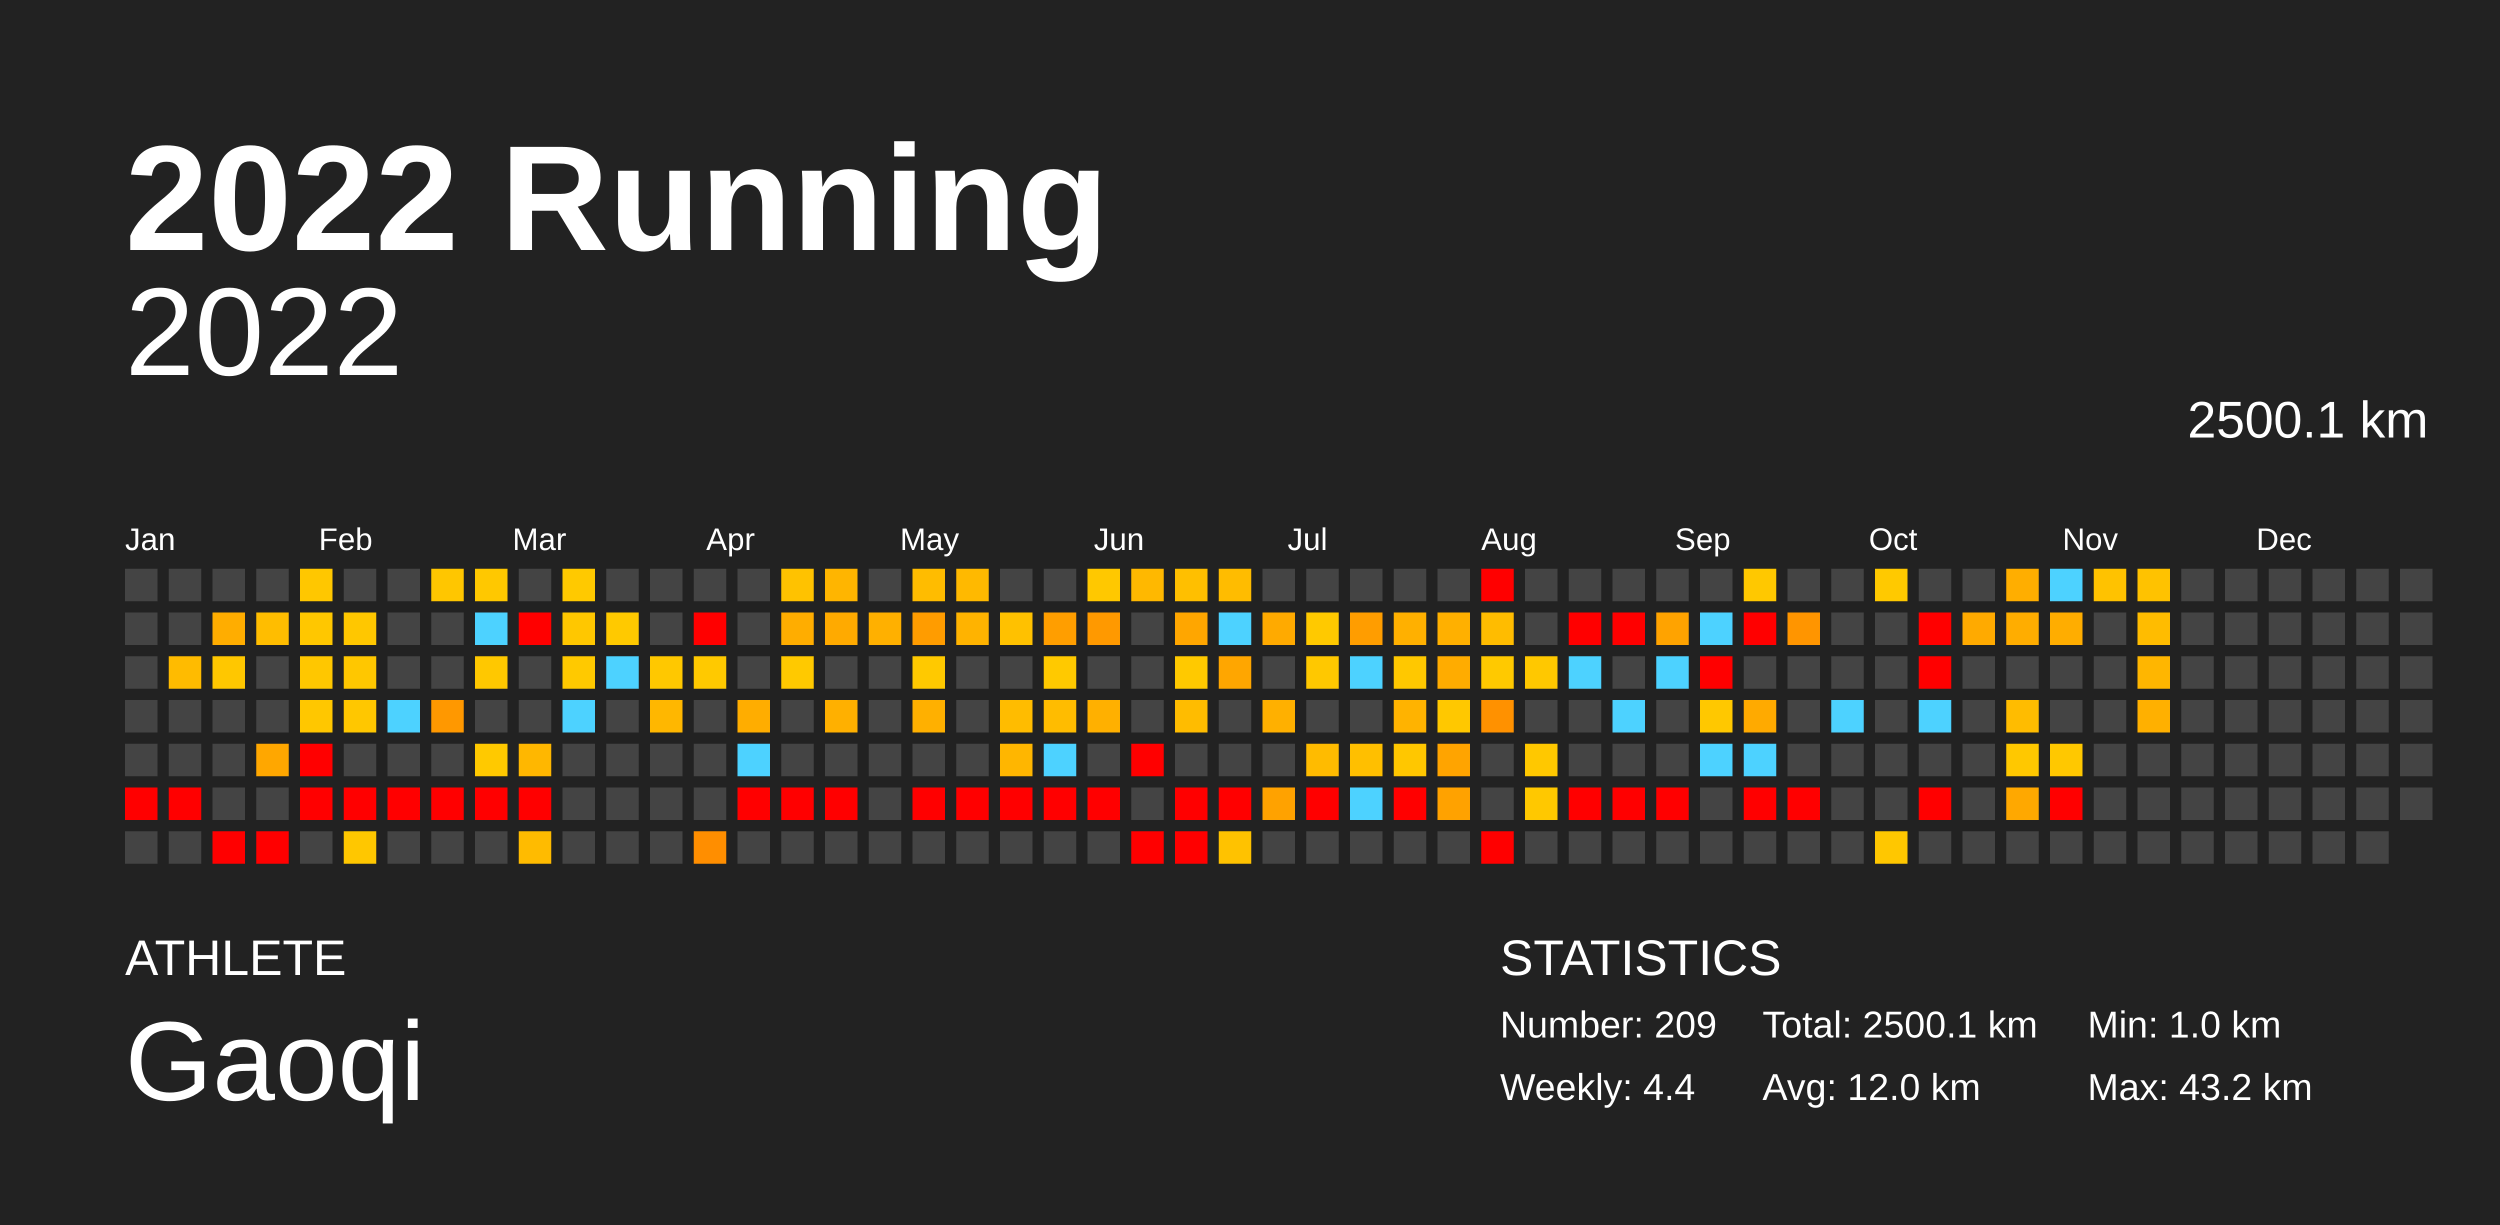
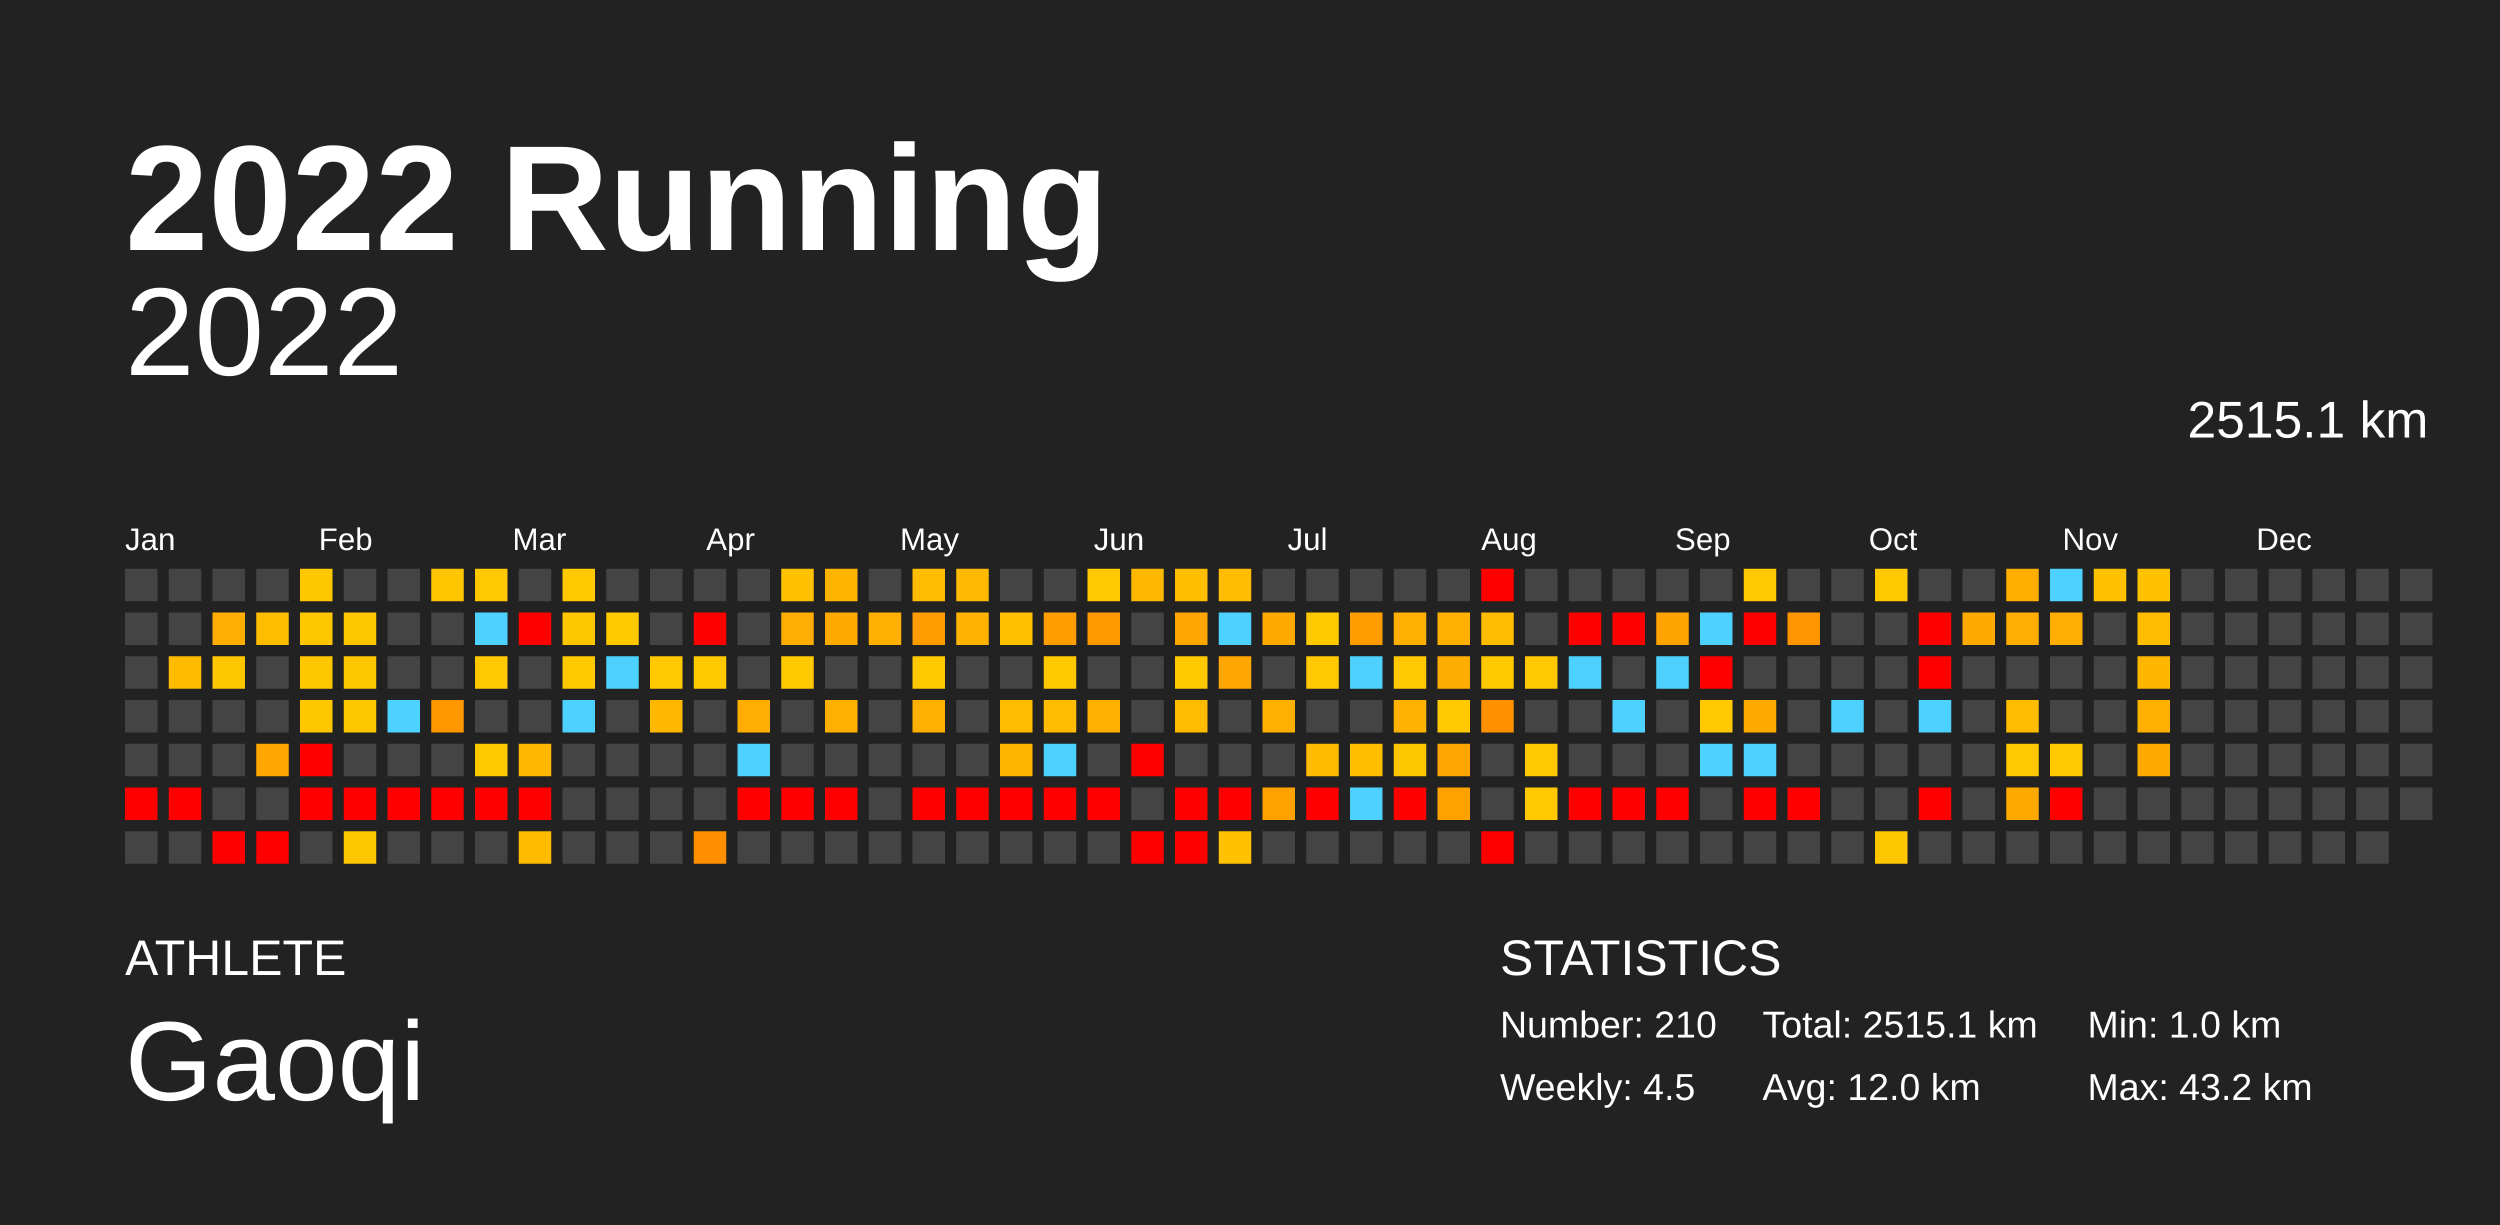
<svg xmlns="http://www.w3.org/2000/svg" baseProfile="full" height="98mm" version="1.1" viewBox="0,0,200,98" width="200mm">
  <defs />
  <rect fill="#222222" height="98" width="200" x="0" y="0" />
  <text fill="#FFFFFF" style="font-size:12px; font-family:Arial; font-weight:bold;" x="10" y="20">2022 Running</text>
  <text fill="#FFFFFF" style="font-size:4px; font-family:Arial" x="10" y="78">ATHLETE</text>
  <text fill="#FFFFFF" style="font-size:9px; font-family:Arial" x="10" y="88">Gaoqi</text>
  <text fill="#FFFFFF" style="font-size:4px; font-family:Arial" x="120" y="78">STATISTICS</text>
-   <text fill="#FFFFFF" style="font-size:3px; font-family:Arial" x="120" y="83">Number: 209</text>
-   <text fill="#FFFFFF" style="font-size:3px; font-family:Arial" x="120" y="88">Weekly: 4.4</text>
-   <text fill="#FFFFFF" style="font-size:3px; font-family:Arial" x="141" y="83">Total: 2500.1 km</text>
+   <text fill="#FFFFFF" style="font-size:3px; font-family:Arial" x="120" y="83">Number: 210</text>
+   <text fill="#FFFFFF" style="font-size:3px; font-family:Arial" x="120" y="88">Weekly: 4.5</text>
+   <text fill="#FFFFFF" style="font-size:3px; font-family:Arial" x="141" y="83">Total: 2515.1 km</text>
  <text fill="#FFFFFF" style="font-size:3px; font-family:Arial" x="141" y="88">Avg: 12.0 km</text>
  <text fill="#FFFFFF" style="font-size:3px; font-family:Arial" x="167" y="83">Min: 1.0 km</text>
  <text fill="#FFFFFF" style="font-size:3px; font-family:Arial" x="167" y="88">Max: 43.2 km</text>
  <text alignment-baseline="hanging" fill="#FFFFFF" style="font-size:10.0px; font-family:Arial;" x="10" y="30">2022</text>
-   <text alignment-baseline="hanging" fill="#FFFFFF" style="font-size:4.125px; font-family:Arial;" x="175" y="35">2500.1 km</text>
+   <text alignment-baseline="hanging" fill="#FFFFFF" style="font-size:4.125px; font-family:Arial;" x="175" y="35">2515.1 km</text>
  <text fill="#FFFFFF" style="font-size:2.5px; font-family:Arial" x="10.0" y="44">Jan</text>
  <text fill="#FFFFFF" style="font-size:2.5px; font-family:Arial" x="25.5" y="44">Feb</text>
  <text fill="#FFFFFF" style="font-size:2.5px; font-family:Arial" x="41.0" y="44">Mar</text>
  <text fill="#FFFFFF" style="font-size:2.5px; font-family:Arial" x="56.5" y="44">Apr</text>
  <text fill="#FFFFFF" style="font-size:2.5px; font-family:Arial" x="72.0" y="44">May</text>
  <text fill="#FFFFFF" style="font-size:2.5px; font-family:Arial" x="87.5" y="44">Jun</text>
  <text fill="#FFFFFF" style="font-size:2.5px; font-family:Arial" x="103.0" y="44">Jul</text>
  <text fill="#FFFFFF" style="font-size:2.5px; font-family:Arial" x="118.5" y="44">Aug</text>
  <text fill="#FFFFFF" style="font-size:2.5px; font-family:Arial" x="134.0" y="44">Sep</text>
  <text fill="#FFFFFF" style="font-size:2.5px; font-family:Arial" x="149.5" y="44">Oct</text>
  <text fill="#FFFFFF" style="font-size:2.5px; font-family:Arial" x="165.0" y="44">Nov</text>
  <text fill="#FFFFFF" style="font-size:2.5px; font-family:Arial" x="180.5" y="44">Dec</text>
  <rect fill="#444444" height="2.6" width="2.6" x="10.0" y="45.5" />
  <rect fill="#444444" height="2.6" width="2.6" x="10.0" y="49.0" />
  <rect fill="#444444" height="2.6" width="2.6" x="10.0" y="52.5" />
  <rect fill="#444444" height="2.6" width="2.6" x="10.0" y="56.0" />
  <rect fill="#444444" height="2.6" width="2.6" x="10.0" y="59.5" />
  <rect fill="red" height="2.6" width="2.6" x="10.0" y="63.0" />
  <rect fill="#444444" height="2.6" width="2.6" x="10.0" y="66.5" />
  <rect fill="#444444" height="2.6" width="2.6" x="13.5" y="45.5" />
  <rect fill="#444444" height="2.6" width="2.6" x="13.5" y="49.0" />
  <rect fill="#ffbb00" height="2.6" width="2.6" x="13.5" y="52.5" />
  <rect fill="#444444" height="2.6" width="2.6" x="13.5" y="56.0" />
  <rect fill="#444444" height="2.6" width="2.6" x="13.5" y="59.5" />
  <rect fill="red" height="2.6" width="2.6" x="13.5" y="63.0" />
  <rect fill="#444444" height="2.6" width="2.6" x="13.5" y="66.5" />
  <rect fill="#444444" height="2.6" width="2.6" x="17.0" y="45.5" />
  <rect fill="#ffad00" height="2.6" width="2.6" x="17.0" y="49.0" />
  <rect fill="#ffc700" height="2.6" width="2.6" x="17.0" y="52.5" />
  <rect fill="#444444" height="2.6" width="2.6" x="17.0" y="56.0" />
  <rect fill="#444444" height="2.6" width="2.6" x="17.0" y="59.5" />
  <rect fill="#444444" height="2.6" width="2.6" x="17.0" y="63.0" />
  <rect fill="red" height="2.6" width="2.6" x="17.0" y="66.5" />
  <rect fill="#444444" height="2.6" width="2.6" x="20.5" y="45.5" />
  <rect fill="#ffbd00" height="2.6" width="2.6" x="20.5" y="49.0" />
  <rect fill="#444444" height="2.6" width="2.6" x="20.5" y="52.5" />
  <rect fill="#444444" height="2.6" width="2.6" x="20.5" y="56.0" />
  <rect fill="#ffa700" height="2.6" width="2.6" x="20.5" y="59.5" />
  <rect fill="#444444" height="2.6" width="2.6" x="20.5" y="63.0" />
  <rect fill="red" height="2.6" width="2.6" x="20.5" y="66.5" />
  <rect fill="#ffc700" height="2.6" width="2.6" x="24.0" y="45.5" />
  <rect fill="#ffc700" height="2.6" width="2.6" x="24.0" y="49.0" />
  <rect fill="#ffc700" height="2.6" width="2.6" x="24.0" y="52.5" />
  <rect fill="#ffc700" height="2.6" width="2.6" x="24.0" y="56.0" />
  <rect fill="red" height="2.6" width="2.6" x="24.0" y="59.5" />
  <rect fill="red" height="2.6" width="2.6" x="24.0" y="63.0" />
  <rect fill="#444444" height="2.6" width="2.6" x="24.0" y="66.5" />
  <rect fill="#444444" height="2.6" width="2.6" x="27.5" y="45.5" />
  <rect fill="#ffc700" height="2.6" width="2.6" x="27.5" y="49.0" />
  <rect fill="#ffc700" height="2.6" width="2.6" x="27.5" y="52.5" />
  <rect fill="#ffc700" height="2.6" width="2.6" x="27.5" y="56.0" />
  <rect fill="#444444" height="2.6" width="2.6" x="27.5" y="59.5" />
  <rect fill="red" height="2.6" width="2.6" x="27.5" y="63.0" />
  <rect fill="#ffc700" height="2.6" width="2.6" x="27.5" y="66.5" />
  <rect fill="#444444" height="2.6" width="2.6" x="31.0" y="45.5" />
  <rect fill="#444444" height="2.6" width="2.6" x="31.0" y="49.0" />
  <rect fill="#444444" height="2.6" width="2.6" x="31.0" y="52.5" />
  <rect fill="#4dd2ff" height="2.6" width="2.6" x="31.0" y="56.0" />
  <rect fill="#444444" height="2.6" width="2.6" x="31.0" y="59.5" />
  <rect fill="red" height="2.6" width="2.6" x="31.0" y="63.0" />
  <rect fill="#444444" height="2.6" width="2.6" x="31.0" y="66.5" />
  <rect fill="#ffc600" height="2.6" width="2.6" x="34.5" y="45.5" />
  <rect fill="#444444" height="2.6" width="2.6" x="34.5" y="49.0" />
  <rect fill="#444444" height="2.6" width="2.6" x="34.5" y="52.5" />
  <rect fill="#ff9800" height="2.6" width="2.6" x="34.5" y="56.0" />
  <rect fill="#444444" height="2.6" width="2.6" x="34.5" y="59.5" />
  <rect fill="red" height="2.6" width="2.6" x="34.5" y="63.0" />
  <rect fill="#444444" height="2.6" width="2.6" x="34.5" y="66.5" />
  <rect fill="#ffc800" height="2.6" width="2.6" x="38.0" y="45.5" />
  <rect fill="#4dd2ff" height="2.6" width="2.6" x="38.0" y="49.0" />
  <rect fill="#ffc800" height="2.6" width="2.6" x="38.0" y="52.5" />
  <rect fill="#444444" height="2.6" width="2.6" x="38.0" y="56.0" />
  <rect fill="#ffc900" height="2.6" width="2.6" x="38.0" y="59.5" />
  <rect fill="red" height="2.6" width="2.6" x="38.0" y="63.0" />
  <rect fill="#444444" height="2.6" width="2.6" x="38.0" y="66.5" />
  <rect fill="#444444" height="2.6" width="2.6" x="41.5" y="45.5" />
  <rect fill="red" height="2.6" width="2.6" x="41.5" y="49.0" />
  <rect fill="#444444" height="2.6" width="2.6" x="41.5" y="52.5" />
  <rect fill="#444444" height="2.6" width="2.6" x="41.5" y="56.0" />
  <rect fill="#ffb700" height="2.6" width="2.6" x="41.5" y="59.5" />
  <rect fill="red" height="2.6" width="2.6" x="41.5" y="63.0" />
  <rect fill="#ffbb00" height="2.6" width="2.6" x="41.5" y="66.5" />
  <rect fill="#ffc900" height="2.6" width="2.6" x="45.0" y="45.5" />
  <rect fill="#ffc700" height="2.6" width="2.6" x="45.0" y="49.0" />
  <rect fill="#ffc900" height="2.6" width="2.6" x="45.0" y="52.5" />
  <rect fill="#4dd2ff" height="2.6" width="2.6" x="45.0" y="56.0" />
  <rect fill="#444444" height="2.6" width="2.6" x="45.0" y="59.5" />
  <rect fill="#444444" height="2.6" width="2.6" x="45.0" y="63.0" />
  <rect fill="#444444" height="2.6" width="2.6" x="45.0" y="66.5" />
  <rect fill="#444444" height="2.6" width="2.6" x="48.5" y="45.5" />
  <rect fill="#ffc900" height="2.6" width="2.6" x="48.5" y="49.0" />
  <rect fill="#4dd2ff" height="2.6" width="2.6" x="48.5" y="52.5" />
  <rect fill="#444444" height="2.6" width="2.6" x="48.5" y="56.0" />
  <rect fill="#444444" height="2.6" width="2.6" x="48.5" y="59.5" />
  <rect fill="#444444" height="2.6" width="2.6" x="48.5" y="63.0" />
  <rect fill="#444444" height="2.6" width="2.6" x="48.5" y="66.5" />
  <rect fill="#444444" height="2.6" width="2.6" x="52.0" y="45.5" />
  <rect fill="#444444" height="2.6" width="2.6" x="52.0" y="49.0" />
  <rect fill="#ffc800" height="2.6" width="2.6" x="52.0" y="52.5" />
  <rect fill="#ffb700" height="2.6" width="2.6" x="52.0" y="56.0" />
  <rect fill="#444444" height="2.6" width="2.6" x="52.0" y="59.5" />
  <rect fill="#444444" height="2.6" width="2.6" x="52.0" y="63.0" />
  <rect fill="#444444" height="2.6" width="2.6" x="52.0" y="66.5" />
  <rect fill="#444444" height="2.6" width="2.6" x="55.5" y="45.5" />
  <rect fill="red" height="2.6" width="2.6" x="55.5" y="49.0" />
  <rect fill="#ffc900" height="2.6" width="2.6" x="55.5" y="52.5" />
  <rect fill="#444444" height="2.6" width="2.6" x="55.5" y="56.0" />
  <rect fill="#444444" height="2.6" width="2.6" x="55.5" y="59.5" />
  <rect fill="#444444" height="2.6" width="2.6" x="55.5" y="63.0" />
  <rect fill="#ff8e00" height="2.6" width="2.6" x="55.5" y="66.5" />
  <rect fill="#444444" height="2.6" width="2.6" x="59.0" y="45.5" />
  <rect fill="#444444" height="2.6" width="2.6" x="59.0" y="49.0" />
  <rect fill="#444444" height="2.6" width="2.6" x="59.0" y="52.5" />
  <rect fill="#ffad00" height="2.6" width="2.6" x="59.0" y="56.0" />
  <rect fill="#4dd2ff" height="2.6" width="2.6" x="59.0" y="59.5" />
  <rect fill="red" height="2.6" width="2.6" x="59.0" y="63.0" />
  <rect fill="#444444" height="2.6" width="2.6" x="59.0" y="66.5" />
  <rect fill="#ffc200" height="2.6" width="2.6" x="62.5" y="45.5" />
  <rect fill="#ffad00" height="2.6" width="2.6" x="62.5" y="49.0" />
  <rect fill="#ffc900" height="2.6" width="2.6" x="62.5" y="52.5" />
  <rect fill="#444444" height="2.6" width="2.6" x="62.5" y="56.0" />
  <rect fill="#444444" height="2.6" width="2.6" x="62.5" y="59.5" />
  <rect fill="red" height="2.6" width="2.6" x="62.5" y="63.0" />
  <rect fill="#444444" height="2.6" width="2.6" x="62.5" y="66.5" />
  <rect fill="#ffb500" height="2.6" width="2.6" x="66.0" y="45.5" />
  <rect fill="#ffaa00" height="2.6" width="2.6" x="66.0" y="49.0" />
  <rect fill="#444444" height="2.6" width="2.6" x="66.0" y="52.5" />
  <rect fill="#ffb000" height="2.6" width="2.6" x="66.0" y="56.0" />
  <rect fill="#444444" height="2.6" width="2.6" x="66.0" y="59.5" />
  <rect fill="red" height="2.6" width="2.6" x="66.0" y="63.0" />
  <rect fill="#444444" height="2.6" width="2.6" x="66.0" y="66.5" />
  <rect fill="#444444" height="2.6" width="2.6" x="69.5" y="45.5" />
  <rect fill="#ffb000" height="2.6" width="2.6" x="69.5" y="49.0" />
  <rect fill="#444444" height="2.6" width="2.6" x="69.5" y="52.5" />
  <rect fill="#444444" height="2.6" width="2.6" x="69.5" y="56.0" />
  <rect fill="#444444" height="2.6" width="2.6" x="69.5" y="59.5" />
  <rect fill="#444444" height="2.6" width="2.6" x="69.5" y="63.0" />
  <rect fill="#444444" height="2.6" width="2.6" x="69.5" y="66.5" />
  <rect fill="#ffbc00" height="2.6" width="2.6" x="73.0" y="45.5" />
  <rect fill="#ff9c00" height="2.6" width="2.6" x="73.0" y="49.0" />
  <rect fill="#ffc900" height="2.6" width="2.6" x="73.0" y="52.5" />
  <rect fill="#ffb000" height="2.6" width="2.6" x="73.0" y="56.0" />
  <rect fill="#444444" height="2.6" width="2.6" x="73.0" y="59.5" />
  <rect fill="red" height="2.6" width="2.6" x="73.0" y="63.0" />
  <rect fill="#444444" height="2.6" width="2.6" x="73.0" y="66.5" />
  <rect fill="#ffb900" height="2.6" width="2.6" x="76.5" y="45.5" />
  <rect fill="#ffb300" height="2.6" width="2.6" x="76.5" y="49.0" />
  <rect fill="#444444" height="2.6" width="2.6" x="76.5" y="52.5" />
  <rect fill="#444444" height="2.6" width="2.6" x="76.5" y="56.0" />
  <rect fill="#444444" height="2.6" width="2.6" x="76.5" y="59.5" />
  <rect fill="red" height="2.6" width="2.6" x="76.5" y="63.0" />
  <rect fill="#444444" height="2.6" width="2.6" x="76.5" y="66.5" />
  <rect fill="#444444" height="2.6" width="2.6" x="80.0" y="45.5" />
  <rect fill="#ffc100" height="2.6" width="2.6" x="80.0" y="49.0" />
  <rect fill="#444444" height="2.6" width="2.6" x="80.0" y="52.5" />
  <rect fill="#ffbc00" height="2.6" width="2.6" x="80.0" y="56.0" />
  <rect fill="#ffb600" height="2.6" width="2.6" x="80.0" y="59.5" />
  <rect fill="red" height="2.6" width="2.6" x="80.0" y="63.0" />
  <rect fill="#444444" height="2.6" width="2.6" x="80.0" y="66.5" />
  <rect fill="#444444" height="2.6" width="2.6" x="83.5" y="45.5" />
  <rect fill="#ff9e00" height="2.6" width="2.6" x="83.5" y="49.0" />
  <rect fill="#ffc900" height="2.6" width="2.6" x="83.5" y="52.5" />
  <rect fill="#ffbc00" height="2.6" width="2.6" x="83.5" y="56.0" />
  <rect fill="#4dd2ff" height="2.6" width="2.6" x="83.5" y="59.5" />
  <rect fill="red" height="2.6" width="2.6" x="83.5" y="63.0" />
  <rect fill="#444444" height="2.6" width="2.6" x="83.5" y="66.5" />
  <rect fill="#ffc800" height="2.6" width="2.6" x="87.0" y="45.5" />
  <rect fill="#ff9900" height="2.6" width="2.6" x="87.0" y="49.0" />
  <rect fill="#444444" height="2.6" width="2.6" x="87.0" y="52.5" />
  <rect fill="#ffb000" height="2.6" width="2.6" x="87.0" y="56.0" />
  <rect fill="#444444" height="2.6" width="2.6" x="87.0" y="59.5" />
  <rect fill="red" height="2.6" width="2.6" x="87.0" y="63.0" />
  <rect fill="#444444" height="2.6" width="2.6" x="87.0" y="66.5" />
  <rect fill="#ffb800" height="2.6" width="2.6" x="90.5" y="45.5" />
  <rect fill="#444444" height="2.6" width="2.6" x="90.5" y="49.0" />
  <rect fill="#444444" height="2.6" width="2.6" x="90.5" y="52.5" />
  <rect fill="#444444" height="2.6" width="2.6" x="90.5" y="56.0" />
  <rect fill="red" height="2.6" width="2.6" x="90.5" y="59.5" />
  <rect fill="#444444" height="2.6" width="2.6" x="90.5" y="63.0" />
  <rect fill="red" height="2.6" width="2.6" x="90.5" y="66.5" />
  <rect fill="#ffbf00" height="2.6" width="2.6" x="94.0" y="45.5" />
  <rect fill="#ffa600" height="2.6" width="2.6" x="94.0" y="49.0" />
  <rect fill="#ffc900" height="2.6" width="2.6" x="94.0" y="52.5" />
  <rect fill="#ffbc00" height="2.6" width="2.6" x="94.0" y="56.0" />
  <rect fill="#444444" height="2.6" width="2.6" x="94.0" y="59.5" />
  <rect fill="red" height="2.6" width="2.6" x="94.0" y="63.0" />
  <rect fill="red" height="2.6" width="2.6" x="94.0" y="66.5" />
  <rect fill="#ffbc00" height="2.6" width="2.6" x="97.5" y="45.5" />
  <rect fill="#4dd2ff" height="2.6" width="2.6" x="97.5" y="49.0" />
  <rect fill="#ffa600" height="2.6" width="2.6" x="97.5" y="52.5" />
  <rect fill="#444444" height="2.6" width="2.6" x="97.5" y="56.0" />
  <rect fill="#444444" height="2.6" width="2.6" x="97.5" y="59.5" />
  <rect fill="red" height="2.6" width="2.6" x="97.5" y="63.0" />
  <rect fill="#ffc200" height="2.6" width="2.6" x="97.5" y="66.5" />
  <rect fill="#444444" height="2.6" width="2.6" x="101.0" y="45.5" />
  <rect fill="#ffaa00" height="2.6" width="2.6" x="101.0" y="49.0" />
  <rect fill="#444444" height="2.6" width="2.6" x="101.0" y="52.5" />
  <rect fill="#ffb000" height="2.6" width="2.6" x="101.0" y="56.0" />
  <rect fill="#444444" height="2.6" width="2.6" x="101.0" y="59.5" />
  <rect fill="#ffa200" height="2.6" width="2.6" x="101.0" y="63.0" />
  <rect fill="#444444" height="2.6" width="2.6" x="101.0" y="66.5" />
  <rect fill="#444444" height="2.6" width="2.6" x="104.5" y="45.5" />
  <rect fill="#ffc900" height="2.6" width="2.6" x="104.5" y="49.0" />
  <rect fill="#ffc800" height="2.6" width="2.6" x="104.5" y="52.5" />
  <rect fill="#444444" height="2.6" width="2.6" x="104.5" y="56.0" />
  <rect fill="#ffbb00" height="2.6" width="2.6" x="104.5" y="59.5" />
  <rect fill="red" height="2.6" width="2.6" x="104.5" y="63.0" />
  <rect fill="#444444" height="2.6" width="2.6" x="104.5" y="66.5" />
  <rect fill="#444444" height="2.6" width="2.6" x="108.0" y="45.5" />
  <rect fill="#ff9d00" height="2.6" width="2.6" x="108.0" y="49.0" />
  <rect fill="#4dd2ff" height="2.6" width="2.6" x="108.0" y="52.5" />
  <rect fill="#444444" height="2.6" width="2.6" x="108.0" y="56.0" />
  <rect fill="#ffbf00" height="2.6" width="2.6" x="108.0" y="59.5" />
  <rect fill="#4dd2ff" height="2.6" width="2.6" x="108.0" y="63.0" />
  <rect fill="#444444" height="2.6" width="2.6" x="108.0" y="66.5" />
  <rect fill="#444444" height="2.6" width="2.6" x="111.5" y="45.5" />
  <rect fill="#ffb000" height="2.6" width="2.6" x="111.5" y="49.0" />
  <rect fill="#ffc800" height="2.6" width="2.6" x="111.5" y="52.5" />
  <rect fill="#ffb300" height="2.6" width="2.6" x="111.5" y="56.0" />
  <rect fill="#ffc700" height="2.6" width="2.6" x="111.5" y="59.5" />
  <rect fill="red" height="2.6" width="2.6" x="111.5" y="63.0" />
  <rect fill="#444444" height="2.6" width="2.6" x="111.5" y="66.5" />
  <rect fill="#444444" height="2.6" width="2.6" x="115.0" y="45.5" />
  <rect fill="#ffb000" height="2.6" width="2.6" x="115.0" y="49.0" />
  <rect fill="#ffac00" height="2.6" width="2.6" x="115.0" y="52.5" />
  <rect fill="#ffc800" height="2.6" width="2.6" x="115.0" y="56.0" />
  <rect fill="#ffa400" height="2.6" width="2.6" x="115.0" y="59.5" />
  <rect fill="#ffa200" height="2.6" width="2.6" x="115.0" y="63.0" />
  <rect fill="#444444" height="2.6" width="2.6" x="115.0" y="66.5" />
  <rect fill="red" height="2.6" width="2.6" x="118.5" y="45.5" />
  <rect fill="#ffbc00" height="2.6" width="2.6" x="118.5" y="49.0" />
  <rect fill="#ffc900" height="2.6" width="2.6" x="118.5" y="52.5" />
  <rect fill="#ff9100" height="2.6" width="2.6" x="118.5" y="56.0" />
  <rect fill="#444444" height="2.6" width="2.6" x="118.5" y="59.5" />
  <rect fill="#444444" height="2.6" width="2.6" x="118.5" y="63.0" />
  <rect fill="red" height="2.6" width="2.6" x="118.5" y="66.5" />
  <rect fill="#444444" height="2.6" width="2.6" x="122.0" y="45.5" />
  <rect fill="#444444" height="2.6" width="2.6" x="122.0" y="49.0" />
  <rect fill="#ffc800" height="2.6" width="2.6" x="122.0" y="52.5" />
  <rect fill="#444444" height="2.6" width="2.6" x="122.0" y="56.0" />
  <rect fill="#ffc800" height="2.6" width="2.6" x="122.0" y="59.5" />
  <rect fill="#ffc800" height="2.6" width="2.6" x="122.0" y="63.0" />
  <rect fill="#444444" height="2.6" width="2.6" x="122.0" y="66.5" />
  <rect fill="#444444" height="2.6" width="2.6" x="125.5" y="45.5" />
  <rect fill="red" height="2.6" width="2.6" x="125.5" y="49.0" />
  <rect fill="#4dd2ff" height="2.6" width="2.6" x="125.5" y="52.5" />
  <rect fill="#444444" height="2.6" width="2.6" x="125.5" y="56.0" />
  <rect fill="#444444" height="2.6" width="2.6" x="125.5" y="59.5" />
  <rect fill="red" height="2.6" width="2.6" x="125.5" y="63.0" />
  <rect fill="#444444" height="2.6" width="2.6" x="125.5" y="66.5" />
  <rect fill="#444444" height="2.6" width="2.6" x="129.0" y="45.5" />
  <rect fill="red" height="2.6" width="2.6" x="129.0" y="49.0" />
  <rect fill="#444444" height="2.6" width="2.6" x="129.0" y="52.5" />
  <rect fill="#4dd2ff" height="2.6" width="2.6" x="129.0" y="56.0" />
  <rect fill="#444444" height="2.6" width="2.6" x="129.0" y="59.5" />
  <rect fill="red" height="2.6" width="2.6" x="129.0" y="63.0" />
  <rect fill="#444444" height="2.6" width="2.6" x="129.0" y="66.5" />
  <rect fill="#444444" height="2.6" width="2.6" x="132.5" y="45.5" />
  <rect fill="#ffa300" height="2.6" width="2.6" x="132.5" y="49.0" />
  <rect fill="#4dd2ff" height="2.6" width="2.6" x="132.5" y="52.5" />
  <rect fill="#444444" height="2.6" width="2.6" x="132.5" y="56.0" />
  <rect fill="#444444" height="2.6" width="2.6" x="132.5" y="59.5" />
  <rect fill="red" height="2.6" width="2.6" x="132.5" y="63.0" />
  <rect fill="#444444" height="2.6" width="2.6" x="132.5" y="66.5" />
  <rect fill="#444444" height="2.6" width="2.6" x="136.0" y="45.5" />
  <rect fill="#4dd2ff" height="2.6" width="2.6" x="136.0" y="49.0" />
  <rect fill="red" height="2.6" width="2.6" x="136.0" y="52.5" />
  <rect fill="#ffc800" height="2.6" width="2.6" x="136.0" y="56.0" />
  <rect fill="#4dd2ff" height="2.6" width="2.6" x="136.0" y="59.5" />
  <rect fill="#444444" height="2.6" width="2.6" x="136.0" y="63.0" />
  <rect fill="#444444" height="2.6" width="2.6" x="136.0" y="66.5" />
  <rect fill="#ffc800" height="2.6" width="2.6" x="139.5" y="45.5" />
  <rect fill="red" height="2.6" width="2.6" x="139.5" y="49.0" />
  <rect fill="#444444" height="2.6" width="2.6" x="139.5" y="52.5" />
  <rect fill="#ffaa00" height="2.6" width="2.6" x="139.5" y="56.0" />
  <rect fill="#4dd2ff" height="2.6" width="2.6" x="139.5" y="59.5" />
  <rect fill="red" height="2.6" width="2.6" x="139.5" y="63.0" />
  <rect fill="#444444" height="2.6" width="2.6" x="139.5" y="66.5" />
  <rect fill="#444444" height="2.6" width="2.6" x="143.0" y="45.5" />
  <rect fill="#ff9500" height="2.6" width="2.6" x="143.0" y="49.0" />
  <rect fill="#444444" height="2.6" width="2.6" x="143.0" y="52.5" />
  <rect fill="#444444" height="2.6" width="2.6" x="143.0" y="56.0" />
  <rect fill="#444444" height="2.6" width="2.6" x="143.0" y="59.5" />
  <rect fill="red" height="2.6" width="2.6" x="143.0" y="63.0" />
  <rect fill="#444444" height="2.6" width="2.6" x="143.0" y="66.5" />
  <rect fill="#444444" height="2.6" width="2.6" x="146.5" y="45.5" />
  <rect fill="#444444" height="2.6" width="2.6" x="146.5" y="49.0" />
  <rect fill="#444444" height="2.6" width="2.6" x="146.5" y="52.5" />
  <rect fill="#4dd2ff" height="2.6" width="2.6" x="146.5" y="56.0" />
  <rect fill="#444444" height="2.6" width="2.6" x="146.5" y="59.5" />
  <rect fill="#444444" height="2.6" width="2.6" x="146.5" y="63.0" />
  <rect fill="#444444" height="2.6" width="2.6" x="146.5" y="66.5" />
  <rect fill="#ffc900" height="2.6" width="2.6" x="150.0" y="45.5" />
  <rect fill="#444444" height="2.6" width="2.6" x="150.0" y="49.0" />
  <rect fill="#444444" height="2.6" width="2.6" x="150.0" y="52.5" />
  <rect fill="#444444" height="2.6" width="2.6" x="150.0" y="56.0" />
  <rect fill="#444444" height="2.6" width="2.6" x="150.0" y="59.5" />
  <rect fill="#444444" height="2.6" width="2.6" x="150.0" y="63.0" />
  <rect fill="#ffc700" height="2.6" width="2.6" x="150.0" y="66.5" />
  <rect fill="#444444" height="2.6" width="2.6" x="153.5" y="45.5" />
  <rect fill="red" height="2.6" width="2.6" x="153.5" y="49.0" />
  <rect fill="red" height="2.6" width="2.6" x="153.5" y="52.5" />
  <rect fill="#4dd2ff" height="2.6" width="2.6" x="153.5" y="56.0" />
  <rect fill="#444444" height="2.6" width="2.6" x="153.5" y="59.5" />
  <rect fill="red" height="2.6" width="2.6" x="153.5" y="63.0" />
  <rect fill="#444444" height="2.6" width="2.6" x="153.5" y="66.5" />
  <rect fill="#444444" height="2.6" width="2.6" x="157.0" y="45.5" />
  <rect fill="#ffaa00" height="2.6" width="2.6" x="157.0" y="49.0" />
  <rect fill="#444444" height="2.6" width="2.6" x="157.0" y="52.5" />
  <rect fill="#444444" height="2.6" width="2.6" x="157.0" y="56.0" />
  <rect fill="#444444" height="2.6" width="2.6" x="157.0" y="59.5" />
  <rect fill="#444444" height="2.6" width="2.6" x="157.0" y="63.0" />
  <rect fill="#444444" height="2.6" width="2.6" x="157.0" y="66.5" />
  <rect fill="#ffae00" height="2.6" width="2.6" x="160.5" y="45.5" />
  <rect fill="#ffad00" height="2.6" width="2.6" x="160.5" y="49.0" />
  <rect fill="#444444" height="2.6" width="2.6" x="160.5" y="52.5" />
  <rect fill="#ffbc00" height="2.6" width="2.6" x="160.5" y="56.0" />
  <rect fill="#ffc800" height="2.6" width="2.6" x="160.5" y="59.5" />
  <rect fill="#ffa800" height="2.6" width="2.6" x="160.5" y="63.0" />
  <rect fill="#444444" height="2.6" width="2.6" x="160.5" y="66.5" />
  <rect fill="#4dd2ff" height="2.6" width="2.6" x="164.0" y="45.5" />
  <rect fill="#ffad00" height="2.6" width="2.6" x="164.0" y="49.0" />
  <rect fill="#444444" height="2.6" width="2.6" x="164.0" y="52.5" />
  <rect fill="#444444" height="2.6" width="2.6" x="164.0" y="56.0" />
  <rect fill="#ffc800" height="2.6" width="2.6" x="164.0" y="59.5" />
  <rect fill="red" height="2.6" width="2.6" x="164.0" y="63.0" />
  <rect fill="#444444" height="2.6" width="2.6" x="164.0" y="66.5" />
  <rect fill="#ffc200" height="2.6" width="2.6" x="167.5" y="45.5" />
  <rect fill="#444444" height="2.6" width="2.6" x="167.5" y="49.0" />
  <rect fill="#444444" height="2.6" width="2.6" x="167.5" y="52.5" />
  <rect fill="#444444" height="2.6" width="2.6" x="167.5" y="56.0" />
  <rect fill="#444444" height="2.6" width="2.6" x="167.5" y="59.5" />
  <rect fill="#444444" height="2.6" width="2.6" x="167.5" y="63.0" />
  <rect fill="#444444" height="2.6" width="2.6" x="167.5" y="66.5" />
  <rect fill="#ffc200" height="2.6" width="2.6" x="171.0" y="45.5" />
  <rect fill="#ffbc00" height="2.6" width="2.6" x="171.0" y="49.0" />
  <rect fill="#ffb600" height="2.6" width="2.6" x="171.0" y="52.5" />
  <rect fill="#ffb000" height="2.6" width="2.6" x="171.0" y="56.0" />
-   <rect fill="#444444" height="2.6" width="2.6" x="171.0" y="59.5" />
+   <rect fill="#ffaa00" height="2.6" width="2.6" x="171.0" y="59.5" />
  <rect fill="#444444" height="2.6" width="2.6" x="171.0" y="63.0" />
  <rect fill="#444444" height="2.6" width="2.6" x="171.0" y="66.5" />
  <rect fill="#444444" height="2.6" width="2.6" x="174.5" y="45.5" />
  <rect fill="#444444" height="2.6" width="2.6" x="174.5" y="49.0" />
  <rect fill="#444444" height="2.6" width="2.6" x="174.5" y="52.5" />
  <rect fill="#444444" height="2.6" width="2.6" x="174.5" y="56.0" />
  <rect fill="#444444" height="2.6" width="2.6" x="174.5" y="59.5" />
  <rect fill="#444444" height="2.6" width="2.6" x="174.5" y="63.0" />
  <rect fill="#444444" height="2.6" width="2.6" x="174.5" y="66.5" />
  <rect fill="#444444" height="2.6" width="2.6" x="178.0" y="45.5" />
  <rect fill="#444444" height="2.6" width="2.6" x="178.0" y="49.0" />
  <rect fill="#444444" height="2.6" width="2.6" x="178.0" y="52.5" />
  <rect fill="#444444" height="2.6" width="2.6" x="178.0" y="56.0" />
  <rect fill="#444444" height="2.6" width="2.6" x="178.0" y="59.5" />
  <rect fill="#444444" height="2.6" width="2.6" x="178.0" y="63.0" />
  <rect fill="#444444" height="2.6" width="2.6" x="178.0" y="66.5" />
  <rect fill="#444444" height="2.6" width="2.6" x="181.5" y="45.5" />
  <rect fill="#444444" height="2.6" width="2.6" x="181.5" y="49.0" />
  <rect fill="#444444" height="2.6" width="2.6" x="181.5" y="52.5" />
  <rect fill="#444444" height="2.6" width="2.6" x="181.5" y="56.0" />
  <rect fill="#444444" height="2.6" width="2.6" x="181.5" y="59.5" />
  <rect fill="#444444" height="2.6" width="2.6" x="181.5" y="63.0" />
  <rect fill="#444444" height="2.6" width="2.6" x="181.5" y="66.5" />
  <rect fill="#444444" height="2.6" width="2.6" x="185.0" y="45.5" />
  <rect fill="#444444" height="2.6" width="2.6" x="185.0" y="49.0" />
  <rect fill="#444444" height="2.6" width="2.6" x="185.0" y="52.5" />
  <rect fill="#444444" height="2.6" width="2.6" x="185.0" y="56.0" />
  <rect fill="#444444" height="2.6" width="2.6" x="185.0" y="59.5" />
  <rect fill="#444444" height="2.6" width="2.6" x="185.0" y="63.0" />
  <rect fill="#444444" height="2.6" width="2.6" x="185.0" y="66.5" />
  <rect fill="#444444" height="2.6" width="2.6" x="188.5" y="45.5" />
  <rect fill="#444444" height="2.6" width="2.6" x="188.5" y="49.0" />
  <rect fill="#444444" height="2.6" width="2.6" x="188.5" y="52.5" />
  <rect fill="#444444" height="2.6" width="2.6" x="188.5" y="56.0" />
  <rect fill="#444444" height="2.6" width="2.6" x="188.5" y="59.5" />
  <rect fill="#444444" height="2.6" width="2.6" x="188.5" y="63.0" />
  <rect fill="#444444" height="2.6" width="2.6" x="188.5" y="66.5" />
  <rect fill="#444444" height="2.6" width="2.6" x="192.0" y="45.5" />
  <rect fill="#444444" height="2.6" width="2.6" x="192.0" y="49.0" />
  <rect fill="#444444" height="2.6" width="2.6" x="192.0" y="52.5" />
  <rect fill="#444444" height="2.6" width="2.6" x="192.0" y="56.0" />
  <rect fill="#444444" height="2.6" width="2.6" x="192.0" y="59.5" />
  <rect fill="#444444" height="2.6" width="2.6" x="192.0" y="63.0" />
</svg>
